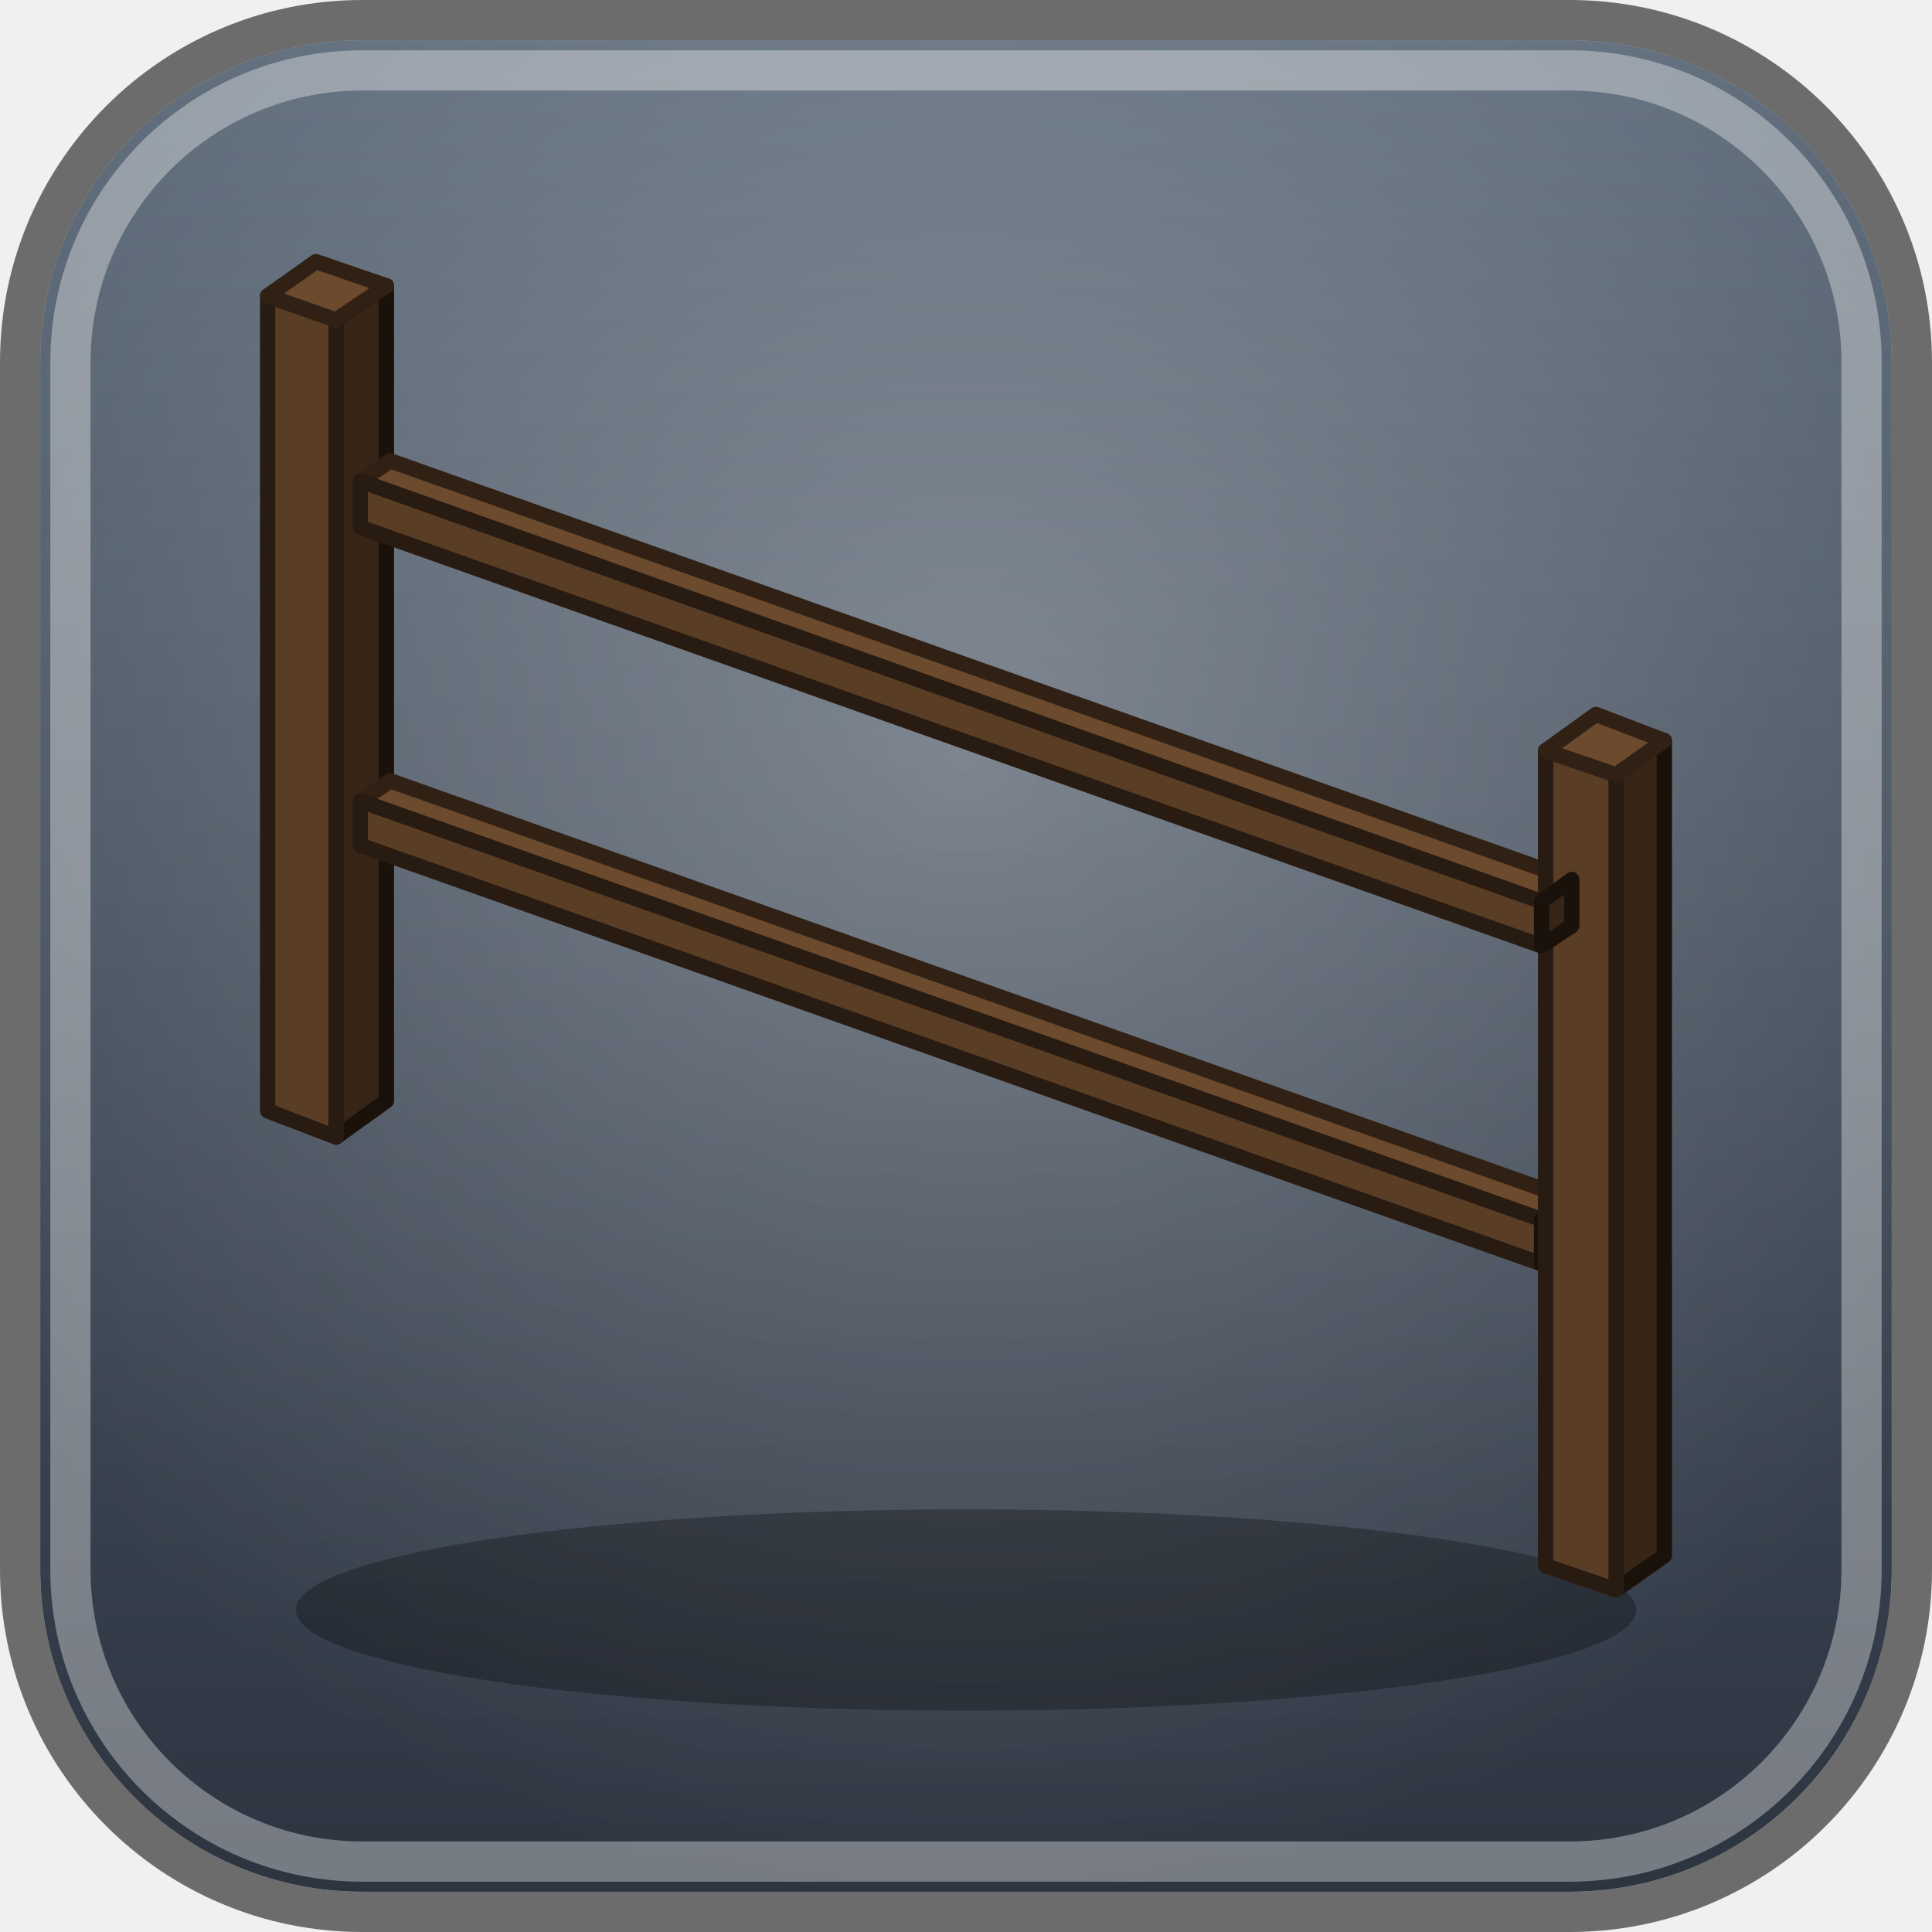
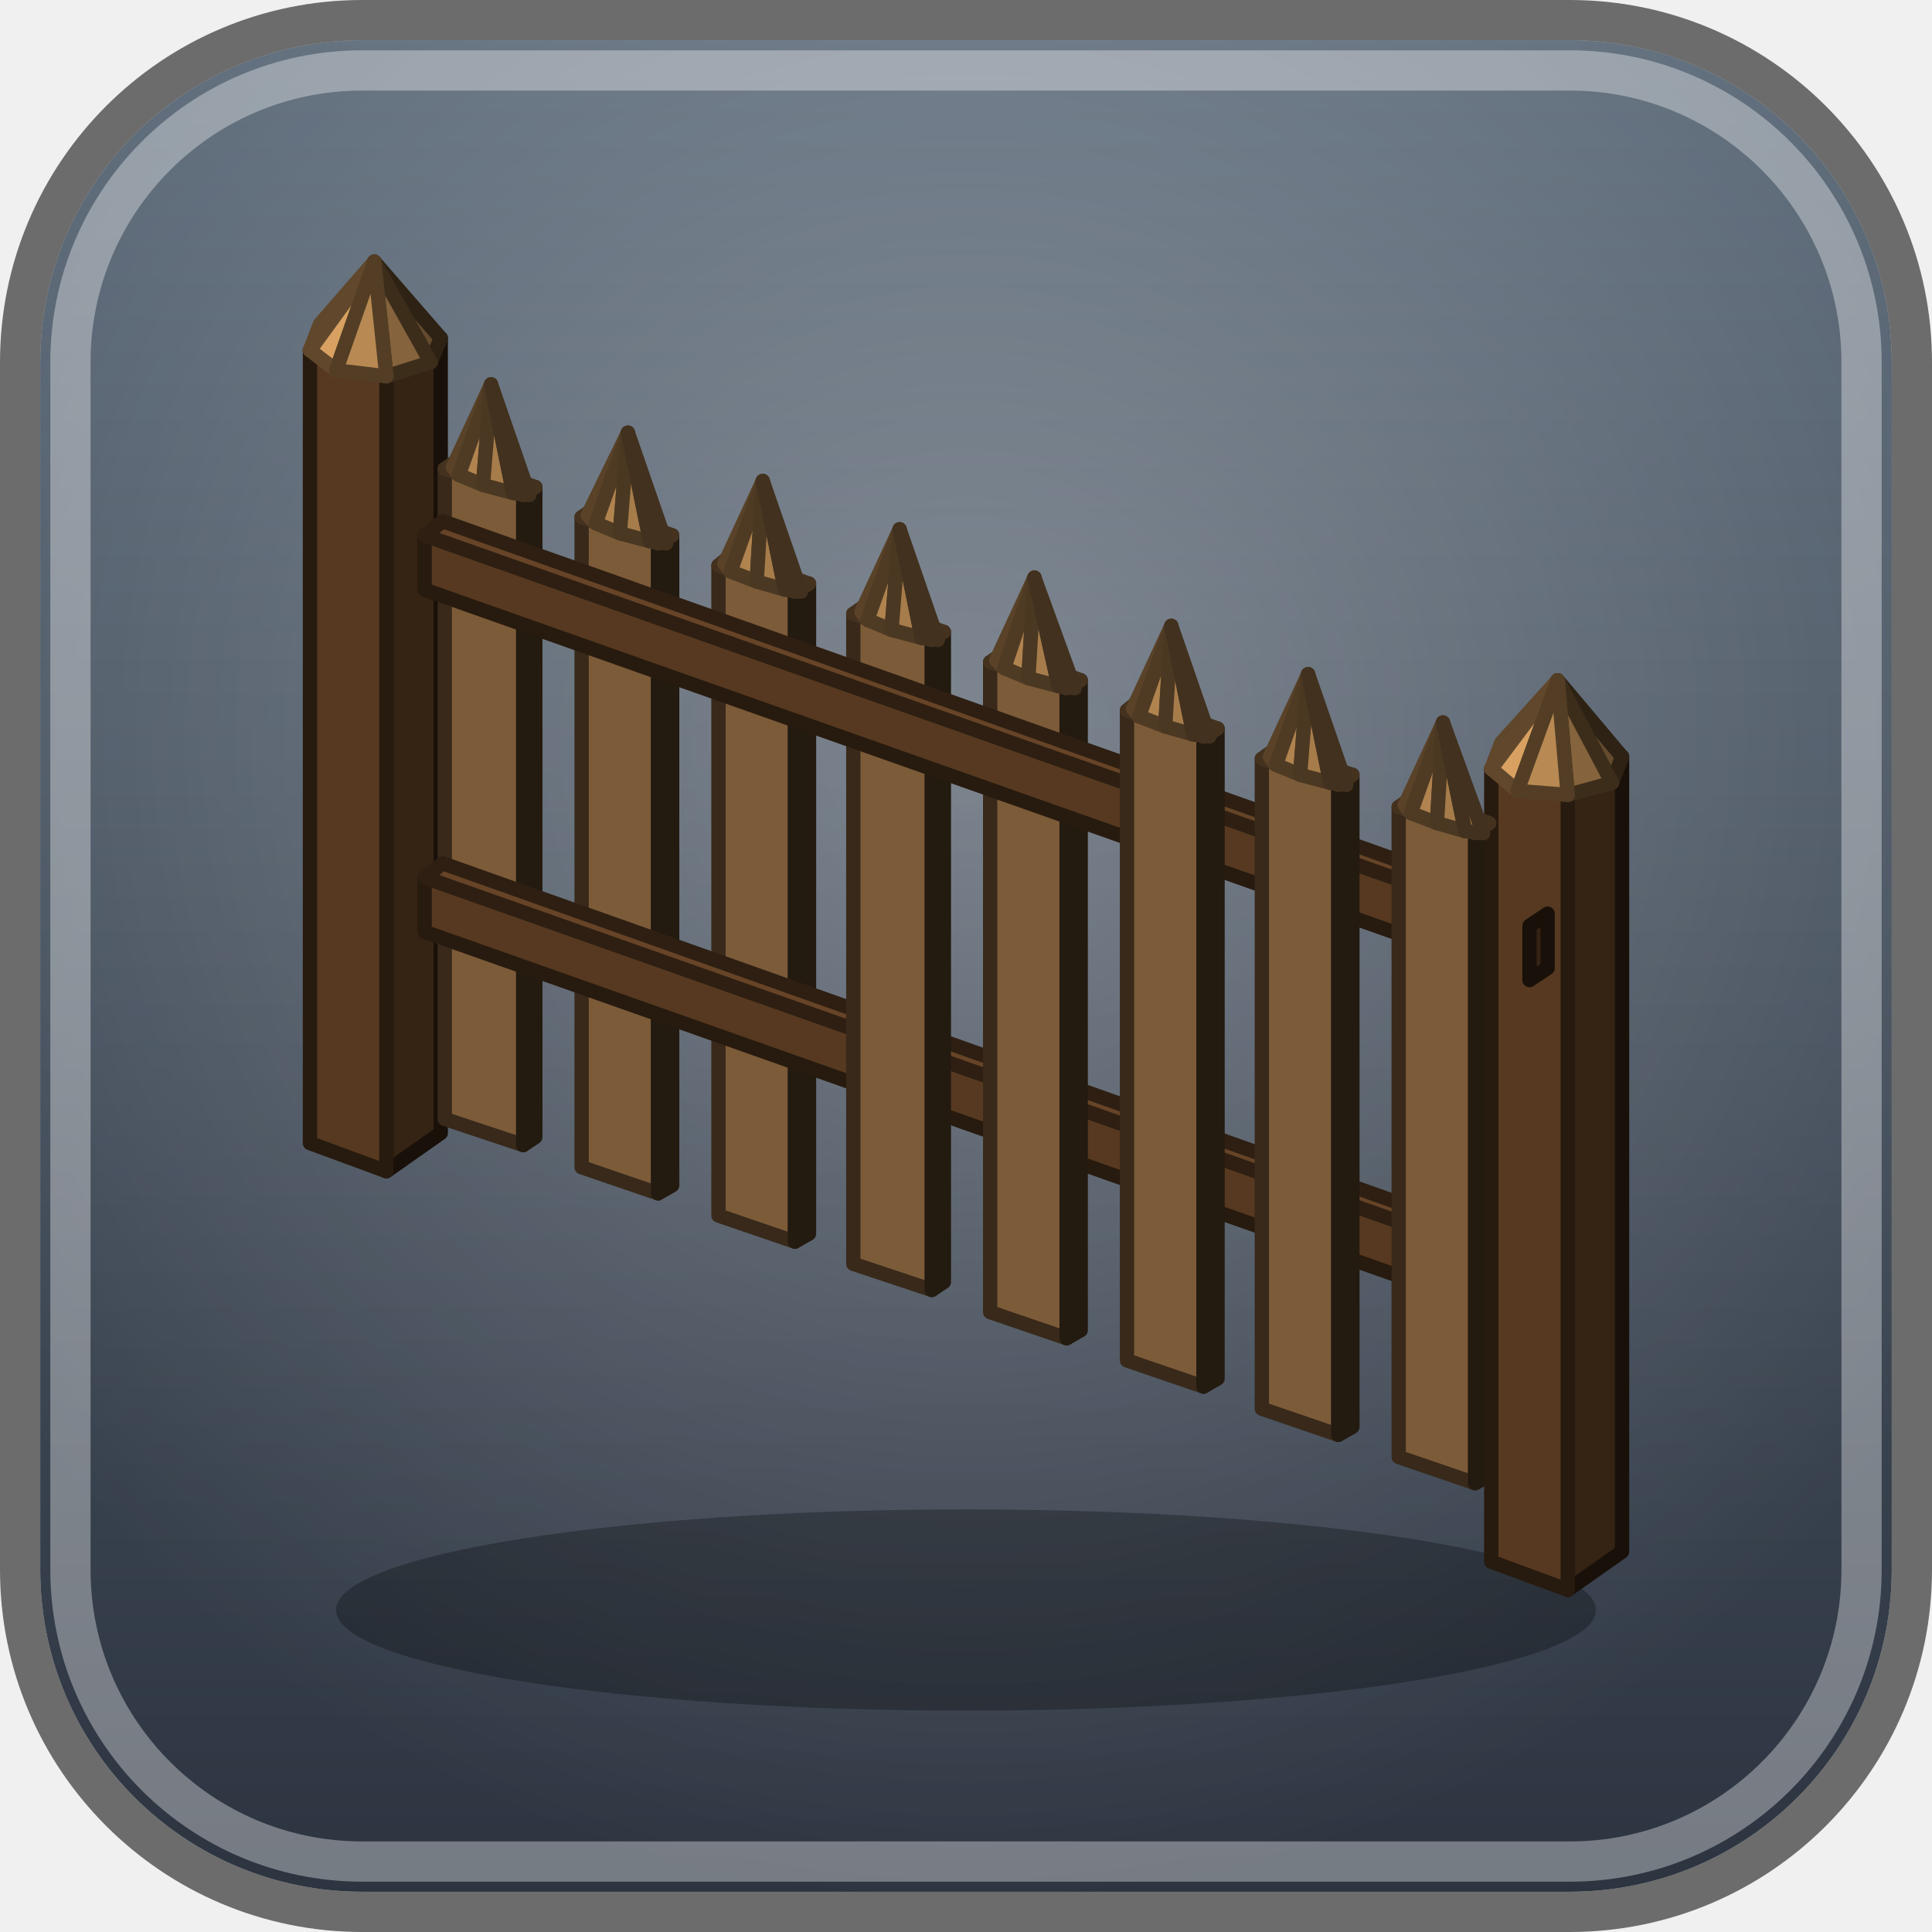
<svg xmlns="http://www.w3.org/2000/svg" viewBox="0 0 96 96" width="96" height="96">
  <defs>
    <linearGradient id="g" x1="0" y1="0" x2="0" y2="1">
      <stop offset="0" stop-color="#5d6b7a" />
      <stop offset="1" stop-color="#2c3440" />
    </linearGradient>
    <radialGradient id="h" cx=".5" cy=".38" r=".62">
      <stop offset="0" stop-color="#fff" stop-opacity=".28" />
      <stop offset="1" stop-color="#fff" stop-opacity="0" />
    </radialGradient>
  </defs>
  <rect x="2" y="2" width="92" height="92" rx="16" fill="url(#g)" />
  <rect x="2" y="2" width="92" height="92" rx="16" fill="url(#h)" />
-   <ellipse cx="48" cy="80.0" rx="33.3" ry="5" fill="#000" opacity=".28" />
-   <g stroke-linejoin="round" stroke-width="0.76">
-     <polygon points="19.2,54.7 19.2,14.2 16.7,15.9 16.7,56.5" fill="#372617" stroke="#19110a" />
-     <polygon points="13.3,55.2 16.7,56.5 16.7,15.9 13.3,14.7" fill="#593d25" stroke="#281b11" />
-     <polygon points="15.7,13.0 13.3,14.7 16.7,15.9 19.2,14.2" fill="#6b4a2d" stroke="#302114" />
-     <polygon points="19.4,38.8 17.9,39.8 76.6,60.6 78.1,59.6" fill="#6b4a2d" stroke="#302114" />
-     <polygon points="17.9,42.0 76.6,62.8 76.6,60.6 17.9,39.8" fill="#593d25" stroke="#281b11" />
-     <polygon points="19.4,22.9 17.9,23.9 76.6,44.8 78.1,43.7" fill="#6b4a2d" stroke="#302114" />
-     <polygon points="17.9,26.2 76.6,47.0 76.6,44.8 17.9,23.9" fill="#593d25" stroke="#281b11" />
-     <polygon points="78.1,61.8 78.1,59.6 76.6,60.6 76.6,62.8" fill="#372617" stroke="#19110a" />
-     <polygon points="82.7,77.3 82.7,36.8 80.3,38.5 80.3,79.0" fill="#372617" stroke="#19110a" />
-     <polygon points="76.8,77.8 80.3,79.0 80.3,38.5 76.8,37.3" fill="#593d25" stroke="#281b11" />
-     <polygon points="78.1,46.0 78.1,43.7 76.6,44.8 76.6,47.0" fill="#372617" stroke="#19110a" />
-     <polygon points="79.3,35.5 76.8,37.3 80.3,38.5 82.7,36.8" fill="#6b4a2d" stroke="#302114" />
+   <ellipse cx="48" cy="80.0" rx="31.3" ry="5" fill="#000" opacity=".28" />
+   <g stroke-linejoin="round" stroke-width="0.71">
+     <polygon points="21.9,56.3 21.9,16.8 19.2,18.7 19.2,58.2" fill="#352314" stroke="#181009" />
+     <polygon points="15.4,56.8 19.2,58.2 19.2,18.7 15.4,17.4" fill="#563920" stroke="#271a0e" />
+     <polygon points="22.1,55.6 26.0,56.9 26.0,24.6 22.1,23.3" fill="#7c5b39" stroke="#38291a" />
+     <polygon points="26.6,56.5 26.6,24.2 26.0,24.6 26.0,56.9" fill="#4d3923" stroke="#231a10" />
+     <polygon points="28.9,58.0 32.7,59.3 32.7,27.0 28.9,25.7" fill="#7c5b39" stroke="#38291a" />
+     <polygon points="33.4,58.9 33.4,26.6 32.7,27.0 32.7,59.3" fill="#4d3923" stroke="#231a10" />
+     <polygon points="18.1,15.5 15.4,17.4 19.2,18.7 21.9,16.8" fill="#674427" stroke="#2e1f12" />
+     <polygon points="15.9,16.1 15.4,17.4 18.6,13.0" fill="#d39d5f" stroke="#5f472b" />
+     <polygon points="35.7,60.4 39.5,61.7 39.5,29.4 35.7,28.1" fill="#7c5b39" stroke="#38291a" />
+     <polygon points="22.8,22.8 22.1,23.3 26.0,24.6 26.6,24.2" fill="#966e44" stroke="#44321f" />
+     <polygon points="22.5,23.2 22.8,23.6 24.4,19.1" fill="#c59359" stroke="#594228" />
+     <polygon points="21.4,18.0 21.9,16.8 18.6,13.0" fill="#644b2d" stroke="#2d2214" />
+     <polygon points="40.2,61.3 40.2,29.0 39.5,29.4 39.5,61.7" fill="#4d3923" stroke="#231a10" />
+     <polygon points="22.8,23.6 24.0,24.1 24.4,19.1" fill="#b0834f" stroke="#4f3b24" />
+     <polygon points="21.1,46.3 76.0,65.7 76.0,63.0 21.1,43.6" fill="#563920" stroke="#271a0e" />
+     <polygon points="15.4,17.4 16.7,18.4 18.6,13.0" fill="#d8a161" stroke="#61482c" />
+     <polygon points="22.0,42.9 21.1,43.6 76.0,63.0 76.9,62.4" fill="#674427" stroke="#2e1f12" />
+     <polygon points="24.0,24.1 25.5,24.5 24.4,19.1" fill="#a67c4b" stroke="#4b3822" />
+     <polygon points="19.2,18.7 21.4,18.0 18.6,13.0" fill="#85633c" stroke="#3c2d1b" />
+     <polygon points="25.5,24.5 26.3,24.6 24.4,19.1" fill="#936d42" stroke="#42311e" />
+     <polygon points="16.7,18.4 19.2,18.7 18.6,13.0" fill="#b88953" stroke="#533e25" />
+     <polygon points="42.4,62.8 46.3,64.1 46.3,31.8 42.4,30.5" fill="#7c5b39" stroke="#38291a" />
+     <polygon points="29.6,25.2 28.9,25.7 32.7,27.0 33.4,26.6" fill="#966e44" stroke="#44321f" />
+     <polygon points="29.2,25.6 29.6,26.0 31.2,21.5" fill="#c59359" stroke="#594228" />
+     <polygon points="46.9,63.7 46.9,31.4 46.3,31.8 46.3,64.1" fill="#4d3923" stroke="#231a10" />
+     <polygon points="29.6,26.0 30.8,26.5 31.2,21.5" fill="#b0834f" stroke="#4f3b24" />
+     <polygon points="30.8,26.5 32.3,26.9 31.2,21.5" fill="#a67c4b" stroke="#4b3822" />
+     <polygon points="32.3,26.9 33.1,27.0 31.2,21.5" fill="#936d42" stroke="#42311e" />
+     <polygon points="49.2,65.2 53.0,66.5 53.0,34.2 49.2,32.9" fill="#7c5b39" stroke="#38291a" />
+     <polygon points="36.3,27.6 35.7,28.1 39.5,29.4 40.2,29.0" fill="#966e44" stroke="#44321f" />
+     <polygon points="36.0,28.0 36.3,28.4 37.9,23.9" fill="#c59359" stroke="#594228" />
+     <polygon points="53.7,66.1 53.7,33.8 53.0,34.2 53.0,66.5" fill="#4d3923" stroke="#231a10" />
+     <polygon points="36.3,28.4 37.6,28.9 37.9,23.9" fill="#b0834f" stroke="#4f3b24" />
+     <polygon points="37.6,28.9 39.0,29.3 37.9,23.9" fill="#a67c4b" stroke="#4b3822" />
+     <polygon points="39.0,29.3 39.8,29.4 37.9,23.9" fill="#936d42" stroke="#42311e" />
+     <polygon points="21.1,29.3 76.0,48.7 76.0,46.0 21.1,26.6" fill="#563920" stroke="#271a0e" />
+     <polygon points="22.0,25.9 21.1,26.6 76.0,46.0 76.9,45.4" fill="#674427" stroke="#2e1f12" />
+     <polygon points="56.0,67.6 59.8,68.9 59.8,36.6 56.0,35.3" fill="#7c5b39" stroke="#38291a" />
+     <polygon points="43.1,30.0 42.4,30.5 46.3,31.8 46.9,31.4" fill="#966e44" stroke="#44321f" />
+     <polygon points="42.8,30.4 43.1,30.8 44.7,26.3" fill="#c59359" stroke="#594228" />
+     <polygon points="60.5,68.5 60.5,36.2 59.8,36.6 59.8,68.9" fill="#4d3923" stroke="#231a10" />
+     <polygon points="43.1,30.8 44.3,31.3 44.7,26.3" fill="#b0834f" stroke="#4f3b24" />
+     <polygon points="44.3,31.3 45.8,31.7 44.7,26.3" fill="#a67c4b" stroke="#4b3822" />
+     <polygon points="45.8,31.7 46.6,31.8 44.7,26.3" fill="#936d42" stroke="#42311e" />
+     <polygon points="62.7,70.0 66.5,71.3 66.5,39.0 62.7,37.7" fill="#7c5b39" stroke="#38291a" />
+     <polygon points="49.9,32.4 49.2,32.9 53.0,34.2 53.7,33.8" fill="#966e44" stroke="#44321f" />
+     <polygon points="49.5,32.8 49.9,33.2 51.4,28.7" fill="#c59359" stroke="#594228" />
+     <polygon points="67.2,70.9 67.2,38.5 66.5,39.0 66.5,71.3" fill="#4d3923" stroke="#231a10" />
+     <polygon points="76.9,65.1 76.9,62.4 76.0,63.0 76.0,65.7" fill="#352314" stroke="#181009" />
+     <polygon points="49.9,33.2 51.1,33.7 51.4,28.7" fill="#b0834f" stroke="#4f3b24" />
+     <polygon points="51.1,33.7 52.6,34.1 51.4,28.7" fill="#a67c4b" stroke="#4b3822" />
+     <polygon points="52.6,34.1 53.4,34.2 51.4,28.7" fill="#936d42" stroke="#42311e" />
+     <polygon points="69.5,72.4 73.3,73.7 73.3,41.4 69.5,40.1" fill="#7c5b39" stroke="#38291a" />
+     <polygon points="56.6,34.8 56.0,35.3 59.8,36.6 60.5,36.2" fill="#966e44" stroke="#44321f" />
+     <polygon points="56.3,35.2 56.6,35.6 58.2,31.1" fill="#c59359" stroke="#594228" />
+     <polygon points="74.0,73.3 74.0,40.9 73.3,41.4 73.3,73.7" fill="#4d3923" stroke="#231a10" />
+     <polygon points="56.6,35.6 57.9,36.1 58.2,31.1" fill="#b0834f" stroke="#4f3b24" />
+     <polygon points="57.9,36.1 59.3,36.5 58.2,31.1" fill="#a67c4b" stroke="#4b3822" />
+     <polygon points="59.3,36.5 60.1,36.6 58.2,31.1" fill="#936d42" stroke="#42311e" />
+     <polygon points="63.4,37.2 62.7,37.7 66.5,39.0 67.2,38.5" fill="#966e44" stroke="#44321f" />
+     <polygon points="80.6,77.1 80.6,37.6 77.9,39.5 77.9,79.0" fill="#352314" stroke="#181009" />
+     <polygon points="63.1,37.6 63.4,38.0 65.0,33.5" fill="#c59359" stroke="#594228" />
+     <polygon points="74.1,77.6 77.9,79.0 77.9,39.5 74.1,38.2" fill="#563920" stroke="#271a0e" />
+     <polygon points="63.4,38.0 64.6,38.5 65.0,33.5" fill="#b0834f" stroke="#4f3b24" />
+     <polygon points="64.6,38.5 66.1,38.9 65.0,33.5" fill="#a67c4b" stroke="#4b3822" />
+     <polygon points="66.1,38.9 66.9,39.0 65.0,33.5" fill="#936d42" stroke="#42311e" />
+     <polygon points="76.9,48.1 76.9,45.4 76.0,46.0 76.0,48.7" fill="#352314" stroke="#181009" />
+     <polygon points="70.2,39.6 69.5,40.1 73.3,41.4 74.0,40.9" fill="#966e44" stroke="#44321f" />
+     <polygon points="69.8,40.0 70.1,40.4 71.7,35.9" fill="#c59359" stroke="#594228" />
+     <polygon points="70.1,40.4 71.4,40.9 71.7,35.9" fill="#b0834f" stroke="#4f3b24" />
+     <polygon points="71.4,40.9 72.8,41.3 71.7,35.9" fill="#a67c4b" stroke="#4b3822" />
+     <polygon points="72.8,41.3 73.7,41.4 71.7,35.9" fill="#936d42" stroke="#42311e" />
+     <polygon points="76.8,36.3 74.1,38.2 77.9,39.5 80.6,37.6" fill="#674427" stroke="#2e1f12" />
+     <polygon points="74.6,36.9 74.1,38.2 77.4,33.8" fill="#d39d5f" stroke="#5f472b" />
+     <polygon points="80.1,38.9 80.6,37.6 77.4,33.8" fill="#644b2d" stroke="#2d2214" />
+     <polygon points="74.1,38.2 75.4,39.3 77.4,33.8" fill="#d8a161" stroke="#61482c" />
+     <polygon points="77.9,39.5 80.1,38.9 77.4,33.8" fill="#85633c" stroke="#3c2d1b" />
+     <polygon points="75.4,39.3 77.9,39.5 77.4,33.8" fill="#b88953" stroke="#533e25" />
  </g>
  <rect x="3.5" y="3.5" width="89" height="89" rx="14.5" fill="none" stroke="#fff" stroke-opacity=".35" stroke-width="2" />
  <rect x="1" y="1" width="94" height="94" rx="17" fill="none" stroke="#000" stroke-opacity=".55" stroke-width="2" />
</svg>
